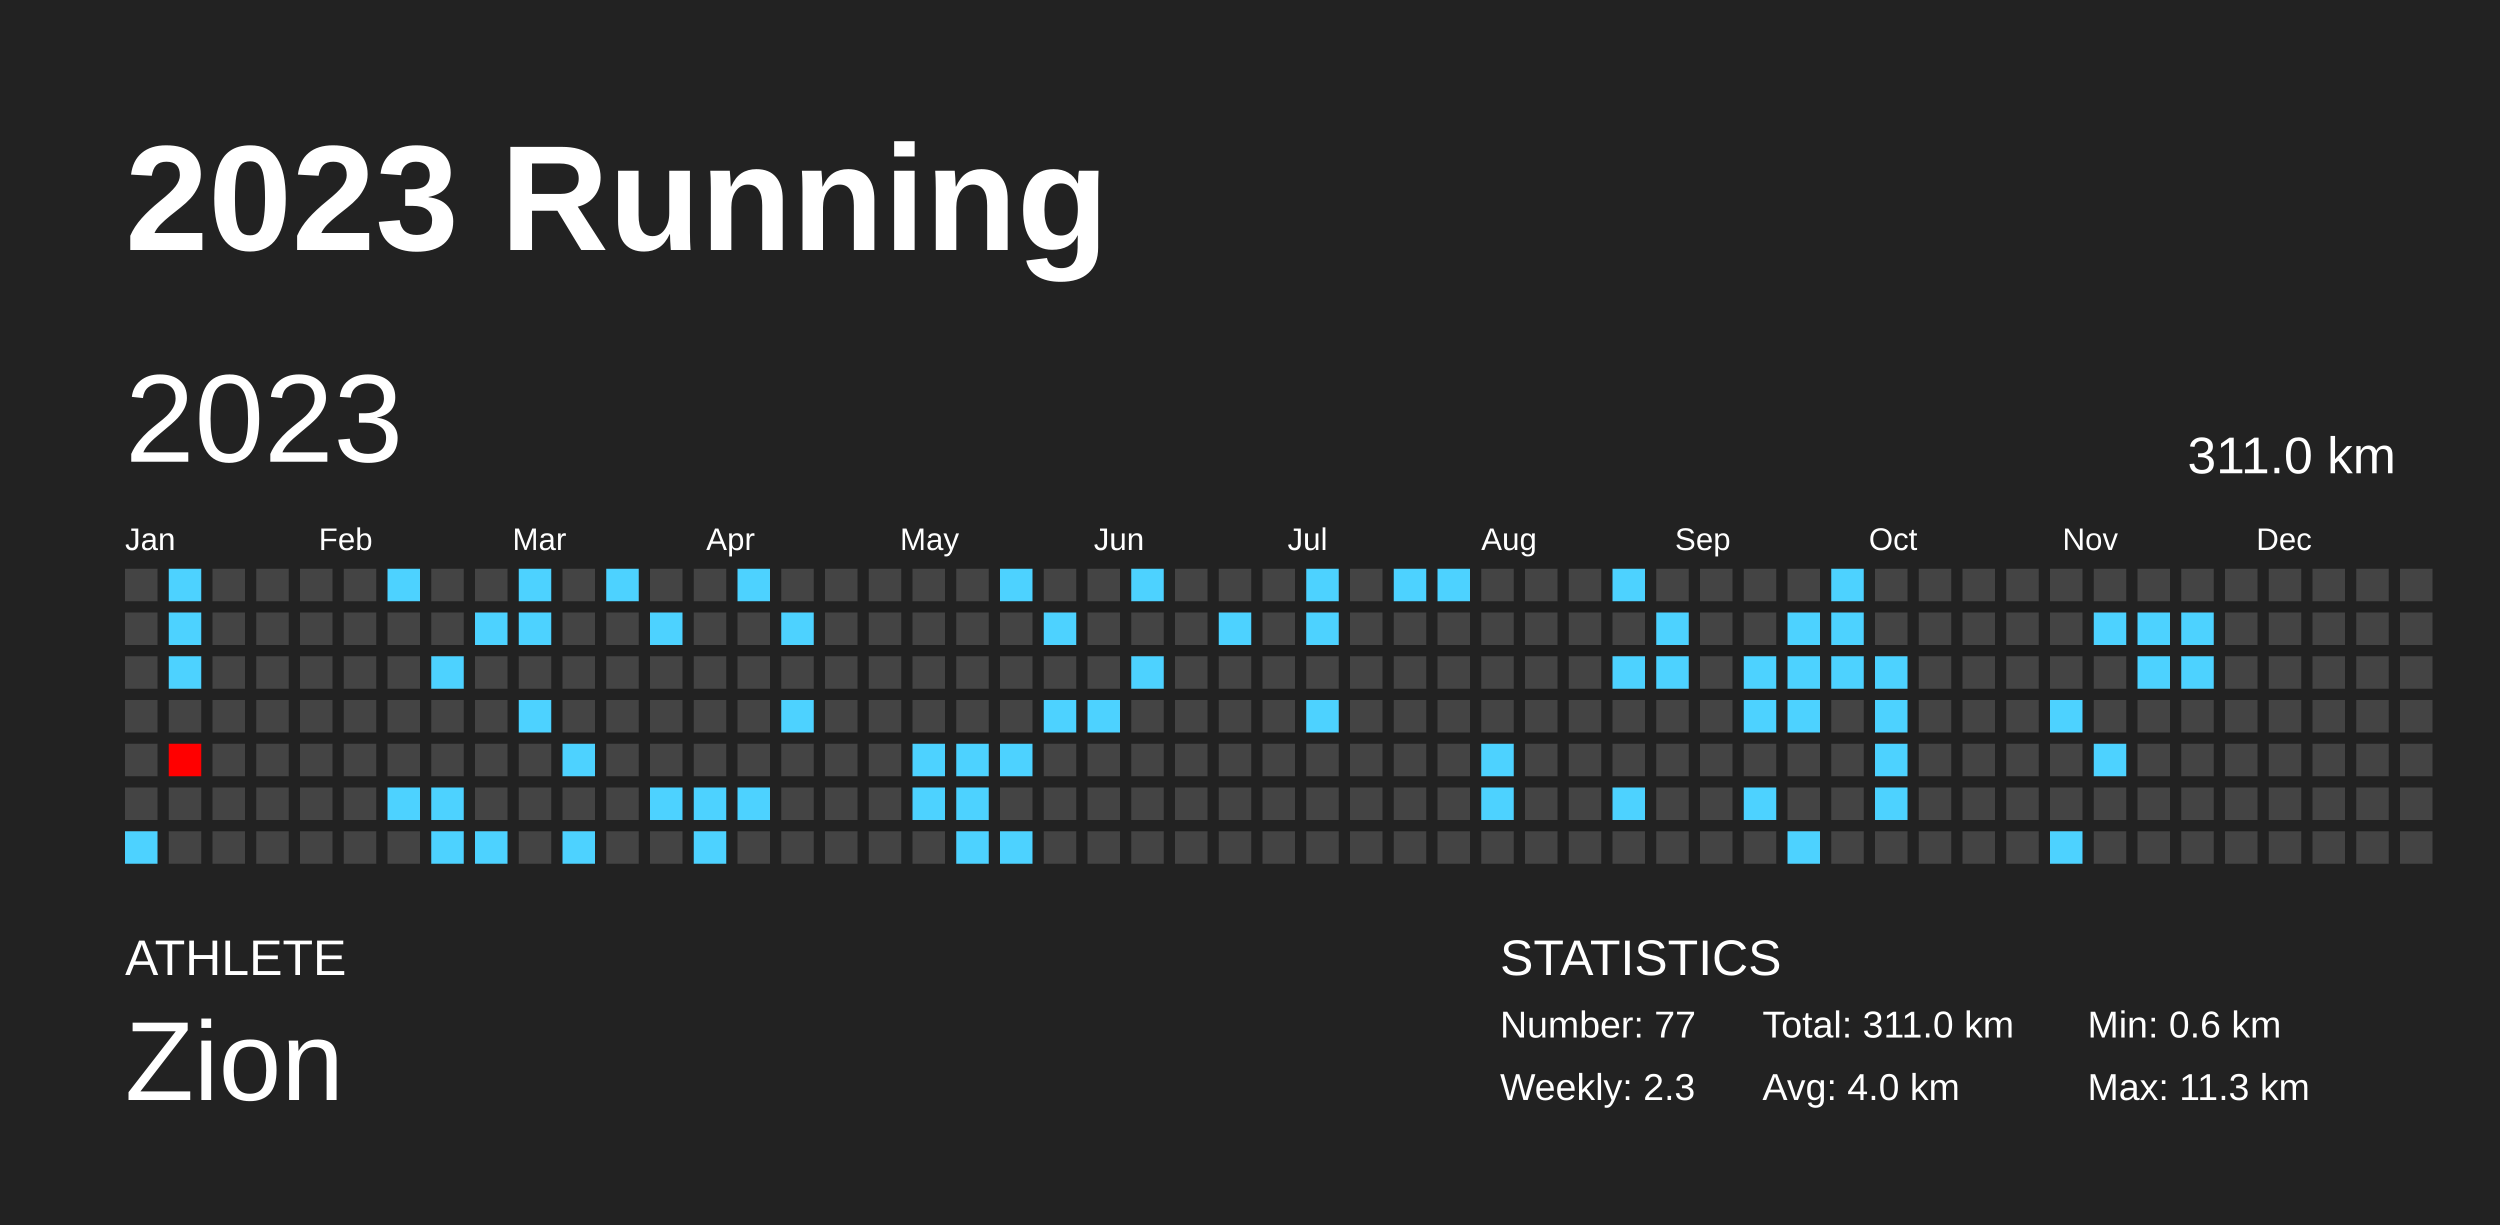
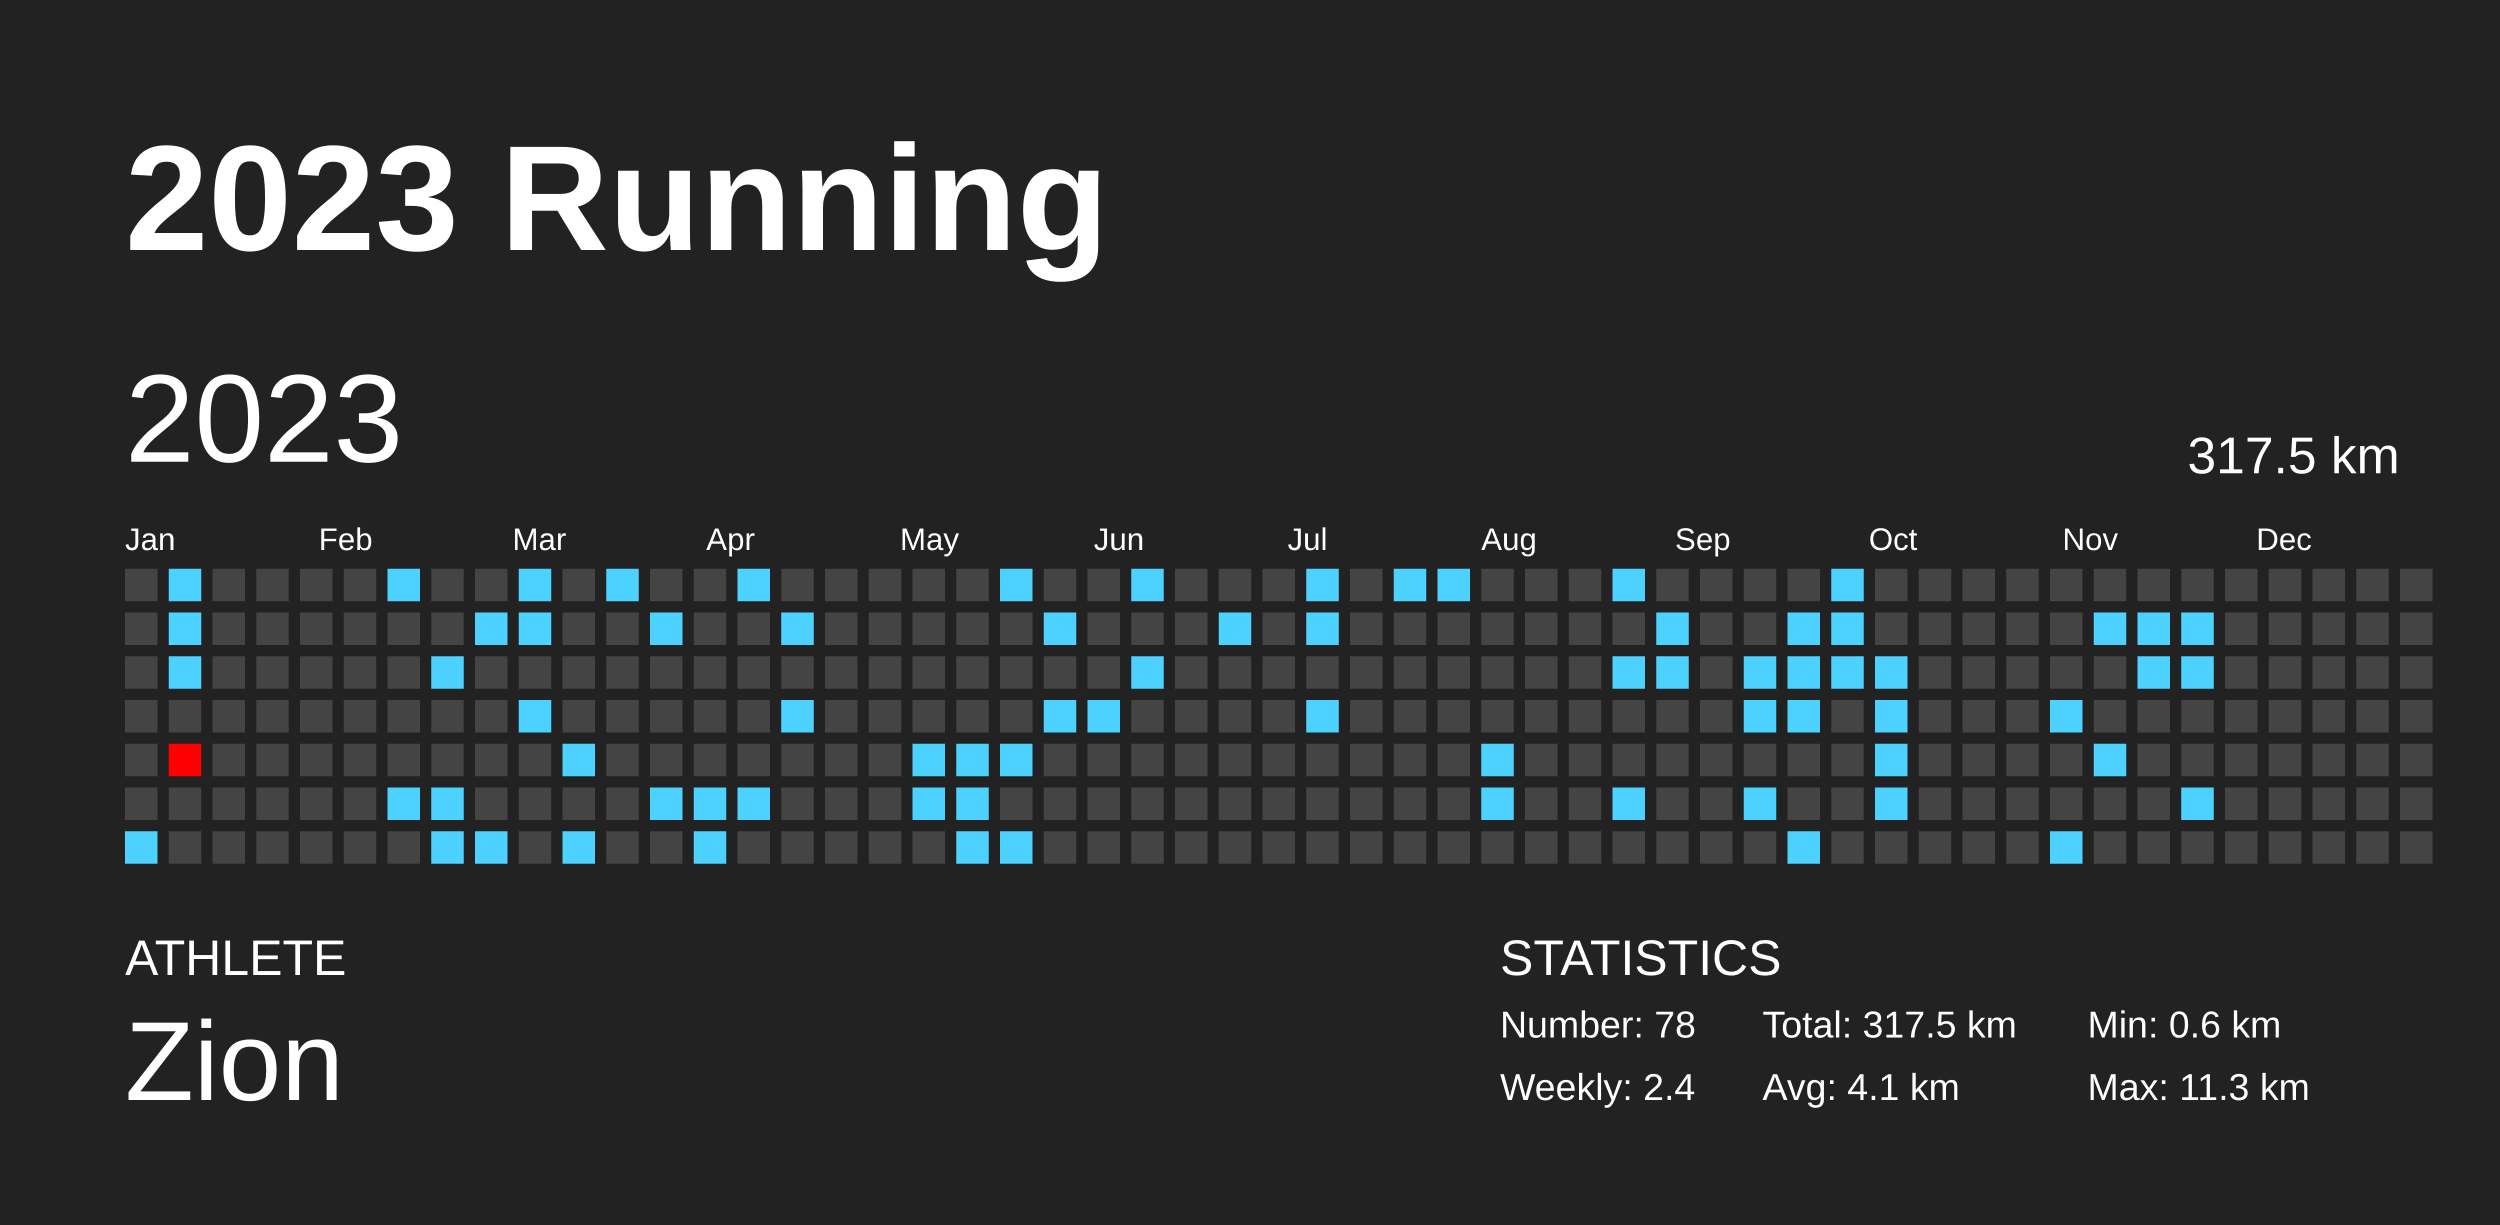
<svg xmlns="http://www.w3.org/2000/svg" baseProfile="full" height="98mm" version="1.1" viewBox="0,0,200,98" width="200mm">
  <defs />
  <rect fill="#222222" height="98" width="200" x="0" y="0" />
  <text fill="#FFFFFF" style="font-size:12px; font-family:Arial; font-weight:bold;" x="10" y="20">2023 Running</text>
  <text fill="#FFFFFF" style="font-size:4px; font-family:Arial" x="10" y="78">ATHLETE</text>
  <text fill="#FFFFFF" style="font-size:9px; font-family:Arial" x="10" y="88">Zion</text>
  <text fill="#FFFFFF" style="font-size:4px; font-family:Arial" x="120" y="78">STATISTICS</text>
-   <text fill="#FFFFFF" style="font-size:3px; font-family:Arial" x="120" y="83">Number: 77</text>
-   <text fill="#FFFFFF" style="font-size:3px; font-family:Arial" x="120" y="88">Weekly: 2.3</text>
-   <text fill="#FFFFFF" style="font-size:3px; font-family:Arial" x="141" y="83">Total: 311.0 km</text>
-   <text fill="#FFFFFF" style="font-size:3px; font-family:Arial" x="141" y="88">Avg: 4.0 km</text>
+   <text fill="#FFFFFF" style="font-size:3px; font-family:Arial" x="120" y="83">Number: 78</text>
+   <text fill="#FFFFFF" style="font-size:3px; font-family:Arial" x="120" y="88">Weekly: 2.4</text>
+   <text fill="#FFFFFF" style="font-size:3px; font-family:Arial" x="141" y="83">Total: 317.5 km</text>
+   <text fill="#FFFFFF" style="font-size:3px; font-family:Arial" x="141" y="88">Avg: 4.1 km</text>
  <text fill="#FFFFFF" style="font-size:3px; font-family:Arial" x="167" y="83">Min: 0.6 km</text>
  <text fill="#FFFFFF" style="font-size:3px; font-family:Arial" x="167" y="88">Max: 11.3 km</text>
  <text dominant-baseline="hanging" fill="#FFFFFF" style="font-size:10.0px; font-family:Arial;" x="10" y="30">2023</text>
-   <text dominant-baseline="hanging" fill="#FFFFFF" style="font-size:4.125px; font-family:Arial;" x="175" y="35">311.0 km</text>
+   <text dominant-baseline="hanging" fill="#FFFFFF" style="font-size:4.125px; font-family:Arial;" x="175" y="35">317.5 km</text>
  <text fill="#FFFFFF" style="font-size:2.5px; font-family:Arial" x="10.0" y="44">Jan</text>
  <text fill="#FFFFFF" style="font-size:2.5px; font-family:Arial" x="25.5" y="44">Feb</text>
  <text fill="#FFFFFF" style="font-size:2.5px; font-family:Arial" x="41.0" y="44">Mar</text>
  <text fill="#FFFFFF" style="font-size:2.5px; font-family:Arial" x="56.5" y="44">Apr</text>
  <text fill="#FFFFFF" style="font-size:2.5px; font-family:Arial" x="72.0" y="44">May</text>
  <text fill="#FFFFFF" style="font-size:2.5px; font-family:Arial" x="87.5" y="44">Jun</text>
  <text fill="#FFFFFF" style="font-size:2.5px; font-family:Arial" x="103.0" y="44">Jul</text>
  <text fill="#FFFFFF" style="font-size:2.5px; font-family:Arial" x="118.5" y="44">Aug</text>
  <text fill="#FFFFFF" style="font-size:2.5px; font-family:Arial" x="134.0" y="44">Sep</text>
  <text fill="#FFFFFF" style="font-size:2.5px; font-family:Arial" x="149.5" y="44">Oct</text>
  <text fill="#FFFFFF" style="font-size:2.5px; font-family:Arial" x="165.0" y="44">Nov</text>
  <text fill="#FFFFFF" style="font-size:2.5px; font-family:Arial" x="180.5" y="44">Dec</text>
  <rect fill="#444444" height="2.6" width="2.6" x="10.0" y="45.5" />
  <rect fill="#444444" height="2.6" width="2.6" x="10.0" y="49.0" />
  <rect fill="#444444" height="2.6" width="2.6" x="10.0" y="52.5" />
  <rect fill="#444444" height="2.6" width="2.6" x="10.0" y="56.0" />
  <rect fill="#444444" height="2.6" width="2.6" x="10.0" y="59.5" />
  <rect fill="#444444" height="2.6" width="2.6" x="10.0" y="63.0" />
  <rect fill="#4dd2ff" height="2.6" width="2.6" x="10.0" y="66.5" />
  <rect fill="#4dd2ff" height="2.6" width="2.6" x="13.5" y="45.5" />
  <rect fill="#4dd2ff" height="2.6" width="2.6" x="13.5" y="49.0" />
  <rect fill="#4dd2ff" height="2.6" width="2.6" x="13.5" y="52.5" />
  <rect fill="#444444" height="2.6" width="2.6" x="13.5" y="56.0" />
  <rect fill="#ff0000" height="2.6" width="2.6" x="13.5" y="59.5" />
  <rect fill="#444444" height="2.6" width="2.6" x="13.5" y="63.0" />
  <rect fill="#444444" height="2.6" width="2.6" x="13.5" y="66.5" />
  <rect fill="#444444" height="2.6" width="2.6" x="17.0" y="45.5" />
  <rect fill="#444444" height="2.6" width="2.6" x="17.0" y="49.0" />
  <rect fill="#444444" height="2.6" width="2.6" x="17.0" y="52.5" />
  <rect fill="#444444" height="2.6" width="2.6" x="17.0" y="56.0" />
  <rect fill="#444444" height="2.6" width="2.6" x="17.0" y="59.5" />
  <rect fill="#444444" height="2.6" width="2.6" x="17.0" y="63.0" />
  <rect fill="#444444" height="2.6" width="2.6" x="17.0" y="66.5" />
  <rect fill="#444444" height="2.6" width="2.6" x="20.5" y="45.5" />
  <rect fill="#444444" height="2.6" width="2.6" x="20.5" y="49.0" />
  <rect fill="#444444" height="2.6" width="2.6" x="20.5" y="52.5" />
  <rect fill="#444444" height="2.6" width="2.6" x="20.5" y="56.0" />
  <rect fill="#444444" height="2.6" width="2.6" x="20.5" y="59.5" />
  <rect fill="#444444" height="2.6" width="2.6" x="20.5" y="63.0" />
  <rect fill="#444444" height="2.6" width="2.6" x="20.5" y="66.5" />
  <rect fill="#444444" height="2.6" width="2.6" x="24.0" y="45.5" />
  <rect fill="#444444" height="2.6" width="2.6" x="24.0" y="49.0" />
  <rect fill="#444444" height="2.6" width="2.6" x="24.0" y="52.5" />
  <rect fill="#444444" height="2.6" width="2.6" x="24.0" y="56.0" />
  <rect fill="#444444" height="2.6" width="2.6" x="24.0" y="59.5" />
  <rect fill="#444444" height="2.6" width="2.6" x="24.0" y="63.0" />
  <rect fill="#444444" height="2.6" width="2.6" x="24.0" y="66.5" />
  <rect fill="#444444" height="2.6" width="2.6" x="27.5" y="45.5" />
  <rect fill="#444444" height="2.6" width="2.6" x="27.5" y="49.0" />
  <rect fill="#444444" height="2.6" width="2.6" x="27.5" y="52.5" />
  <rect fill="#444444" height="2.6" width="2.6" x="27.5" y="56.0" />
  <rect fill="#444444" height="2.6" width="2.6" x="27.5" y="59.5" />
  <rect fill="#444444" height="2.6" width="2.6" x="27.5" y="63.0" />
  <rect fill="#444444" height="2.6" width="2.6" x="27.5" y="66.5" />
  <rect fill="#4dd2ff" height="2.6" width="2.6" x="31.0" y="45.5" />
  <rect fill="#444444" height="2.6" width="2.6" x="31.0" y="49.0" />
  <rect fill="#444444" height="2.6" width="2.6" x="31.0" y="52.5" />
  <rect fill="#444444" height="2.6" width="2.6" x="31.0" y="56.0" />
  <rect fill="#444444" height="2.6" width="2.6" x="31.0" y="59.5" />
  <rect fill="#4dd2ff" height="2.6" width="2.6" x="31.0" y="63.0" />
  <rect fill="#444444" height="2.6" width="2.6" x="31.0" y="66.5" />
  <rect fill="#444444" height="2.6" width="2.6" x="34.5" y="45.5" />
  <rect fill="#444444" height="2.6" width="2.6" x="34.5" y="49.0" />
  <rect fill="#4dd2ff" height="2.6" width="2.6" x="34.5" y="52.5" />
  <rect fill="#444444" height="2.6" width="2.6" x="34.5" y="56.0" />
  <rect fill="#444444" height="2.6" width="2.6" x="34.5" y="59.5" />
  <rect fill="#4dd2ff" height="2.6" width="2.6" x="34.5" y="63.0" />
  <rect fill="#4dd2ff" height="2.6" width="2.6" x="34.5" y="66.5" />
  <rect fill="#444444" height="2.6" width="2.6" x="38.0" y="45.5" />
  <rect fill="#4dd2ff" height="2.6" width="2.6" x="38.0" y="49.0" />
  <rect fill="#444444" height="2.6" width="2.6" x="38.0" y="52.5" />
  <rect fill="#444444" height="2.6" width="2.6" x="38.0" y="56.0" />
  <rect fill="#444444" height="2.6" width="2.6" x="38.0" y="59.5" />
  <rect fill="#444444" height="2.6" width="2.6" x="38.0" y="63.0" />
  <rect fill="#4dd2ff" height="2.6" width="2.6" x="38.0" y="66.5" />
  <rect fill="#4dd2ff" height="2.6" width="2.6" x="41.5" y="45.5" />
  <rect fill="#4dd2ff" height="2.6" width="2.6" x="41.5" y="49.0" />
  <rect fill="#444444" height="2.6" width="2.6" x="41.5" y="52.5" />
  <rect fill="#4dd2ff" height="2.6" width="2.6" x="41.5" y="56.0" />
  <rect fill="#444444" height="2.6" width="2.6" x="41.5" y="59.5" />
  <rect fill="#444444" height="2.6" width="2.6" x="41.5" y="63.0" />
  <rect fill="#444444" height="2.6" width="2.6" x="41.5" y="66.5" />
  <rect fill="#444444" height="2.6" width="2.6" x="45.0" y="45.5" />
  <rect fill="#444444" height="2.6" width="2.6" x="45.0" y="49.0" />
  <rect fill="#444444" height="2.6" width="2.6" x="45.0" y="52.5" />
  <rect fill="#444444" height="2.6" width="2.6" x="45.0" y="56.0" />
  <rect fill="#4dd2ff" height="2.6" width="2.6" x="45.0" y="59.5" />
  <rect fill="#444444" height="2.6" width="2.6" x="45.0" y="63.0" />
  <rect fill="#4dd2ff" height="2.6" width="2.6" x="45.0" y="66.5" />
  <rect fill="#4dd2ff" height="2.6" width="2.6" x="48.5" y="45.5" />
  <rect fill="#444444" height="2.6" width="2.6" x="48.5" y="49.0" />
  <rect fill="#444444" height="2.6" width="2.6" x="48.5" y="52.5" />
  <rect fill="#444444" height="2.6" width="2.6" x="48.5" y="56.0" />
  <rect fill="#444444" height="2.6" width="2.6" x="48.5" y="59.5" />
  <rect fill="#444444" height="2.6" width="2.6" x="48.5" y="63.0" />
  <rect fill="#444444" height="2.6" width="2.6" x="48.5" y="66.5" />
  <rect fill="#444444" height="2.6" width="2.6" x="52.0" y="45.5" />
  <rect fill="#4dd2ff" height="2.6" width="2.6" x="52.0" y="49.0" />
  <rect fill="#444444" height="2.6" width="2.6" x="52.0" y="52.5" />
  <rect fill="#444444" height="2.6" width="2.6" x="52.0" y="56.0" />
  <rect fill="#444444" height="2.6" width="2.6" x="52.0" y="59.5" />
  <rect fill="#4dd2ff" height="2.6" width="2.6" x="52.0" y="63.0" />
  <rect fill="#444444" height="2.6" width="2.6" x="52.0" y="66.5" />
  <rect fill="#444444" height="2.6" width="2.6" x="55.5" y="45.5" />
  <rect fill="#444444" height="2.6" width="2.6" x="55.5" y="49.0" />
  <rect fill="#444444" height="2.6" width="2.6" x="55.5" y="52.5" />
  <rect fill="#444444" height="2.6" width="2.6" x="55.5" y="56.0" />
  <rect fill="#444444" height="2.6" width="2.6" x="55.5" y="59.5" />
  <rect fill="#4dd2ff" height="2.6" width="2.6" x="55.5" y="63.0" />
  <rect fill="#4dd2ff" height="2.6" width="2.6" x="55.5" y="66.5" />
  <rect fill="#4dd2ff" height="2.6" width="2.6" x="59.0" y="45.5" />
  <rect fill="#444444" height="2.6" width="2.6" x="59.0" y="49.0" />
  <rect fill="#444444" height="2.6" width="2.6" x="59.0" y="52.5" />
  <rect fill="#444444" height="2.6" width="2.6" x="59.0" y="56.0" />
  <rect fill="#444444" height="2.6" width="2.6" x="59.0" y="59.5" />
  <rect fill="#4dd2ff" height="2.6" width="2.6" x="59.0" y="63.0" />
  <rect fill="#444444" height="2.6" width="2.6" x="59.0" y="66.5" />
  <rect fill="#444444" height="2.6" width="2.6" x="62.5" y="45.5" />
  <rect fill="#4dd2ff" height="2.6" width="2.6" x="62.5" y="49.0" />
  <rect fill="#444444" height="2.6" width="2.6" x="62.5" y="52.5" />
  <rect fill="#4dd2ff" height="2.6" width="2.6" x="62.5" y="56.0" />
  <rect fill="#444444" height="2.6" width="2.6" x="62.5" y="59.5" />
  <rect fill="#444444" height="2.6" width="2.6" x="62.5" y="63.0" />
  <rect fill="#444444" height="2.6" width="2.6" x="62.5" y="66.5" />
  <rect fill="#444444" height="2.6" width="2.6" x="66.0" y="45.5" />
  <rect fill="#444444" height="2.6" width="2.6" x="66.0" y="49.0" />
  <rect fill="#444444" height="2.6" width="2.6" x="66.0" y="52.5" />
  <rect fill="#444444" height="2.6" width="2.6" x="66.0" y="56.0" />
  <rect fill="#444444" height="2.6" width="2.6" x="66.0" y="59.5" />
  <rect fill="#444444" height="2.6" width="2.6" x="66.0" y="63.0" />
  <rect fill="#444444" height="2.6" width="2.6" x="66.0" y="66.5" />
  <rect fill="#444444" height="2.6" width="2.6" x="69.5" y="45.5" />
  <rect fill="#444444" height="2.6" width="2.6" x="69.5" y="49.0" />
  <rect fill="#444444" height="2.6" width="2.6" x="69.5" y="52.5" />
  <rect fill="#444444" height="2.6" width="2.6" x="69.5" y="56.0" />
  <rect fill="#444444" height="2.6" width="2.6" x="69.5" y="59.5" />
  <rect fill="#444444" height="2.6" width="2.6" x="69.5" y="63.0" />
  <rect fill="#444444" height="2.6" width="2.6" x="69.5" y="66.5" />
  <rect fill="#444444" height="2.6" width="2.6" x="73.0" y="45.5" />
  <rect fill="#444444" height="2.6" width="2.6" x="73.0" y="49.0" />
  <rect fill="#444444" height="2.6" width="2.6" x="73.0" y="52.5" />
  <rect fill="#444444" height="2.6" width="2.6" x="73.0" y="56.0" />
  <rect fill="#4dd2ff" height="2.6" width="2.6" x="73.0" y="59.5" />
  <rect fill="#4dd2ff" height="2.6" width="2.6" x="73.0" y="63.0" />
  <rect fill="#444444" height="2.6" width="2.6" x="73.0" y="66.5" />
  <rect fill="#444444" height="2.6" width="2.6" x="76.5" y="45.5" />
  <rect fill="#444444" height="2.6" width="2.6" x="76.5" y="49.0" />
  <rect fill="#444444" height="2.6" width="2.6" x="76.5" y="52.5" />
  <rect fill="#444444" height="2.6" width="2.6" x="76.5" y="56.0" />
  <rect fill="#4dd2ff" height="2.6" width="2.6" x="76.5" y="59.5" />
  <rect fill="#4dd2ff" height="2.6" width="2.6" x="76.5" y="63.0" />
  <rect fill="#4dd2ff" height="2.6" width="2.6" x="76.5" y="66.5" />
  <rect fill="#4dd2ff" height="2.6" width="2.6" x="80.0" y="45.5" />
  <rect fill="#444444" height="2.6" width="2.6" x="80.0" y="49.0" />
  <rect fill="#444444" height="2.6" width="2.6" x="80.0" y="52.5" />
  <rect fill="#444444" height="2.6" width="2.6" x="80.0" y="56.0" />
  <rect fill="#4dd2ff" height="2.6" width="2.6" x="80.0" y="59.5" />
  <rect fill="#444444" height="2.6" width="2.6" x="80.0" y="63.0" />
  <rect fill="#4dd2ff" height="2.6" width="2.6" x="80.0" y="66.5" />
  <rect fill="#444444" height="2.6" width="2.6" x="83.5" y="45.5" />
  <rect fill="#4dd2ff" height="2.6" width="2.6" x="83.5" y="49.0" />
  <rect fill="#444444" height="2.6" width="2.6" x="83.5" y="52.5" />
  <rect fill="#4dd2ff" height="2.6" width="2.6" x="83.5" y="56.0" />
  <rect fill="#444444" height="2.6" width="2.6" x="83.5" y="59.5" />
  <rect fill="#444444" height="2.6" width="2.6" x="83.5" y="63.0" />
  <rect fill="#444444" height="2.6" width="2.6" x="83.5" y="66.5" />
  <rect fill="#444444" height="2.6" width="2.6" x="87.0" y="45.5" />
  <rect fill="#444444" height="2.6" width="2.6" x="87.0" y="49.0" />
  <rect fill="#444444" height="2.6" width="2.6" x="87.0" y="52.5" />
  <rect fill="#4dd2ff" height="2.6" width="2.6" x="87.0" y="56.0" />
  <rect fill="#444444" height="2.6" width="2.6" x="87.0" y="59.5" />
  <rect fill="#444444" height="2.6" width="2.6" x="87.0" y="63.0" />
  <rect fill="#444444" height="2.6" width="2.6" x="87.0" y="66.5" />
  <rect fill="#4dd2ff" height="2.6" width="2.6" x="90.5" y="45.5" />
  <rect fill="#444444" height="2.6" width="2.6" x="90.5" y="49.0" />
  <rect fill="#4dd2ff" height="2.6" width="2.6" x="90.5" y="52.5" />
  <rect fill="#444444" height="2.6" width="2.6" x="90.5" y="56.0" />
  <rect fill="#444444" height="2.6" width="2.6" x="90.5" y="59.5" />
  <rect fill="#444444" height="2.6" width="2.6" x="90.5" y="63.0" />
  <rect fill="#444444" height="2.6" width="2.6" x="90.5" y="66.5" />
  <rect fill="#444444" height="2.6" width="2.6" x="94.0" y="45.5" />
  <rect fill="#444444" height="2.6" width="2.6" x="94.0" y="49.0" />
  <rect fill="#444444" height="2.6" width="2.6" x="94.0" y="52.5" />
  <rect fill="#444444" height="2.6" width="2.6" x="94.0" y="56.0" />
  <rect fill="#444444" height="2.6" width="2.6" x="94.0" y="59.5" />
  <rect fill="#444444" height="2.6" width="2.6" x="94.0" y="63.0" />
  <rect fill="#444444" height="2.6" width="2.6" x="94.0" y="66.5" />
  <rect fill="#444444" height="2.6" width="2.6" x="97.5" y="45.5" />
  <rect fill="#4dd2ff" height="2.6" width="2.6" x="97.5" y="49.0" />
  <rect fill="#444444" height="2.6" width="2.6" x="97.5" y="52.5" />
  <rect fill="#444444" height="2.6" width="2.6" x="97.5" y="56.0" />
  <rect fill="#444444" height="2.6" width="2.6" x="97.5" y="59.5" />
  <rect fill="#444444" height="2.6" width="2.6" x="97.5" y="63.0" />
  <rect fill="#444444" height="2.6" width="2.6" x="97.5" y="66.5" />
  <rect fill="#444444" height="2.6" width="2.6" x="101.0" y="45.5" />
  <rect fill="#444444" height="2.6" width="2.6" x="101.0" y="49.0" />
  <rect fill="#444444" height="2.6" width="2.6" x="101.0" y="52.5" />
  <rect fill="#444444" height="2.6" width="2.6" x="101.0" y="56.0" />
  <rect fill="#444444" height="2.6" width="2.6" x="101.0" y="59.5" />
  <rect fill="#444444" height="2.6" width="2.6" x="101.0" y="63.0" />
  <rect fill="#444444" height="2.6" width="2.6" x="101.0" y="66.5" />
  <rect fill="#4dd2ff" height="2.6" width="2.6" x="104.5" y="45.5" />
  <rect fill="#4dd2ff" height="2.6" width="2.6" x="104.5" y="49.0" />
  <rect fill="#444444" height="2.6" width="2.6" x="104.5" y="52.5" />
  <rect fill="#4dd2ff" height="2.6" width="2.6" x="104.5" y="56.0" />
  <rect fill="#444444" height="2.6" width="2.6" x="104.5" y="59.5" />
  <rect fill="#444444" height="2.6" width="2.6" x="104.5" y="63.0" />
  <rect fill="#444444" height="2.6" width="2.6" x="104.5" y="66.5" />
  <rect fill="#444444" height="2.6" width="2.6" x="108.0" y="45.5" />
  <rect fill="#444444" height="2.6" width="2.6" x="108.0" y="49.0" />
  <rect fill="#444444" height="2.6" width="2.6" x="108.0" y="52.5" />
  <rect fill="#444444" height="2.6" width="2.6" x="108.0" y="56.0" />
  <rect fill="#444444" height="2.6" width="2.6" x="108.0" y="59.5" />
  <rect fill="#444444" height="2.6" width="2.6" x="108.0" y="63.0" />
  <rect fill="#444444" height="2.6" width="2.6" x="108.0" y="66.5" />
  <rect fill="#4dd2ff" height="2.6" width="2.6" x="111.5" y="45.5" />
  <rect fill="#444444" height="2.6" width="2.6" x="111.5" y="49.0" />
  <rect fill="#444444" height="2.6" width="2.6" x="111.5" y="52.5" />
  <rect fill="#444444" height="2.6" width="2.6" x="111.5" y="56.0" />
  <rect fill="#444444" height="2.6" width="2.6" x="111.5" y="59.5" />
  <rect fill="#444444" height="2.6" width="2.6" x="111.5" y="63.0" />
  <rect fill="#444444" height="2.6" width="2.6" x="111.5" y="66.5" />
  <rect fill="#4dd2ff" height="2.6" width="2.6" x="115.0" y="45.5" />
  <rect fill="#444444" height="2.6" width="2.6" x="115.0" y="49.0" />
  <rect fill="#444444" height="2.6" width="2.6" x="115.0" y="52.5" />
  <rect fill="#444444" height="2.6" width="2.6" x="115.0" y="56.0" />
  <rect fill="#444444" height="2.6" width="2.6" x="115.0" y="59.5" />
  <rect fill="#444444" height="2.6" width="2.6" x="115.0" y="63.0" />
  <rect fill="#444444" height="2.6" width="2.6" x="115.0" y="66.5" />
  <rect fill="#444444" height="2.6" width="2.6" x="118.5" y="45.5" />
  <rect fill="#444444" height="2.6" width="2.6" x="118.5" y="49.0" />
  <rect fill="#444444" height="2.6" width="2.6" x="118.5" y="52.5" />
  <rect fill="#444444" height="2.6" width="2.6" x="118.5" y="56.0" />
  <rect fill="#4dd2ff" height="2.6" width="2.6" x="118.5" y="59.5" />
  <rect fill="#4dd2ff" height="2.6" width="2.6" x="118.5" y="63.0" />
  <rect fill="#444444" height="2.6" width="2.6" x="118.5" y="66.5" />
  <rect fill="#444444" height="2.6" width="2.6" x="122.0" y="45.5" />
  <rect fill="#444444" height="2.6" width="2.6" x="122.0" y="49.0" />
  <rect fill="#444444" height="2.6" width="2.6" x="122.0" y="52.5" />
  <rect fill="#444444" height="2.6" width="2.6" x="122.0" y="56.0" />
  <rect fill="#444444" height="2.6" width="2.6" x="122.0" y="59.5" />
  <rect fill="#444444" height="2.6" width="2.6" x="122.0" y="63.0" />
  <rect fill="#444444" height="2.6" width="2.6" x="122.0" y="66.5" />
  <rect fill="#444444" height="2.6" width="2.6" x="125.5" y="45.5" />
  <rect fill="#444444" height="2.6" width="2.6" x="125.5" y="49.0" />
  <rect fill="#444444" height="2.6" width="2.6" x="125.5" y="52.5" />
  <rect fill="#444444" height="2.6" width="2.6" x="125.5" y="56.0" />
  <rect fill="#444444" height="2.6" width="2.6" x="125.5" y="59.5" />
  <rect fill="#444444" height="2.6" width="2.6" x="125.5" y="63.0" />
  <rect fill="#444444" height="2.6" width="2.6" x="125.5" y="66.5" />
  <rect fill="#4dd2ff" height="2.6" width="2.6" x="129.0" y="45.5" />
  <rect fill="#444444" height="2.6" width="2.6" x="129.0" y="49.0" />
  <rect fill="#4dd2ff" height="2.6" width="2.6" x="129.0" y="52.5" />
  <rect fill="#444444" height="2.6" width="2.6" x="129.0" y="56.0" />
  <rect fill="#444444" height="2.6" width="2.6" x="129.0" y="59.5" />
  <rect fill="#4dd2ff" height="2.6" width="2.6" x="129.0" y="63.0" />
  <rect fill="#444444" height="2.6" width="2.6" x="129.0" y="66.5" />
  <rect fill="#444444" height="2.6" width="2.6" x="132.5" y="45.5" />
  <rect fill="#4dd2ff" height="2.6" width="2.6" x="132.5" y="49.0" />
  <rect fill="#4dd2ff" height="2.6" width="2.6" x="132.5" y="52.5" />
  <rect fill="#444444" height="2.6" width="2.6" x="132.5" y="56.0" />
  <rect fill="#444444" height="2.6" width="2.6" x="132.5" y="59.5" />
  <rect fill="#444444" height="2.6" width="2.6" x="132.5" y="63.0" />
  <rect fill="#444444" height="2.6" width="2.6" x="132.5" y="66.5" />
  <rect fill="#444444" height="2.6" width="2.6" x="136.0" y="45.5" />
  <rect fill="#444444" height="2.6" width="2.6" x="136.0" y="49.0" />
  <rect fill="#444444" height="2.6" width="2.6" x="136.0" y="52.5" />
  <rect fill="#444444" height="2.6" width="2.6" x="136.0" y="56.0" />
  <rect fill="#444444" height="2.6" width="2.6" x="136.0" y="59.5" />
  <rect fill="#444444" height="2.6" width="2.6" x="136.0" y="63.0" />
  <rect fill="#444444" height="2.6" width="2.6" x="136.0" y="66.5" />
  <rect fill="#444444" height="2.6" width="2.6" x="139.5" y="45.5" />
  <rect fill="#444444" height="2.6" width="2.6" x="139.5" y="49.0" />
  <rect fill="#4dd2ff" height="2.6" width="2.6" x="139.5" y="52.5" />
  <rect fill="#4dd2ff" height="2.6" width="2.6" x="139.5" y="56.0" />
  <rect fill="#444444" height="2.6" width="2.6" x="139.5" y="59.5" />
  <rect fill="#4dd2ff" height="2.6" width="2.6" x="139.5" y="63.0" />
  <rect fill="#444444" height="2.6" width="2.6" x="139.5" y="66.5" />
  <rect fill="#444444" height="2.6" width="2.6" x="143.0" y="45.5" />
  <rect fill="#4dd2ff" height="2.6" width="2.6" x="143.0" y="49.0" />
  <rect fill="#4dd2ff" height="2.6" width="2.6" x="143.0" y="52.5" />
  <rect fill="#4dd2ff" height="2.6" width="2.6" x="143.0" y="56.0" />
  <rect fill="#444444" height="2.6" width="2.6" x="143.0" y="59.5" />
  <rect fill="#444444" height="2.6" width="2.6" x="143.0" y="63.0" />
  <rect fill="#4dd2ff" height="2.6" width="2.6" x="143.0" y="66.5" />
  <rect fill="#4dd2ff" height="2.6" width="2.6" x="146.5" y="45.5" />
  <rect fill="#4dd2ff" height="2.6" width="2.6" x="146.5" y="49.0" />
  <rect fill="#4dd2ff" height="2.6" width="2.6" x="146.5" y="52.5" />
  <rect fill="#444444" height="2.6" width="2.6" x="146.5" y="56.0" />
  <rect fill="#444444" height="2.6" width="2.6" x="146.5" y="59.5" />
  <rect fill="#444444" height="2.6" width="2.6" x="146.5" y="63.0" />
  <rect fill="#444444" height="2.6" width="2.6" x="146.5" y="66.5" />
  <rect fill="#444444" height="2.6" width="2.6" x="150.0" y="45.5" />
  <rect fill="#444444" height="2.6" width="2.6" x="150.0" y="49.0" />
  <rect fill="#4dd2ff" height="2.6" width="2.6" x="150.0" y="52.5" />
  <rect fill="#4dd2ff" height="2.6" width="2.6" x="150.0" y="56.0" />
  <rect fill="#4dd2ff" height="2.6" width="2.6" x="150.0" y="59.5" />
  <rect fill="#4dd2ff" height="2.6" width="2.6" x="150.0" y="63.0" />
  <rect fill="#444444" height="2.6" width="2.6" x="150.0" y="66.5" />
  <rect fill="#444444" height="2.6" width="2.6" x="153.5" y="45.5" />
  <rect fill="#444444" height="2.6" width="2.6" x="153.5" y="49.0" />
  <rect fill="#444444" height="2.6" width="2.6" x="153.5" y="52.5" />
  <rect fill="#444444" height="2.6" width="2.6" x="153.5" y="56.0" />
  <rect fill="#444444" height="2.6" width="2.6" x="153.5" y="59.5" />
  <rect fill="#444444" height="2.6" width="2.6" x="153.5" y="63.0" />
  <rect fill="#444444" height="2.6" width="2.6" x="153.5" y="66.5" />
  <rect fill="#444444" height="2.6" width="2.6" x="157.0" y="45.5" />
  <rect fill="#444444" height="2.6" width="2.6" x="157.0" y="49.0" />
  <rect fill="#444444" height="2.6" width="2.6" x="157.0" y="52.5" />
  <rect fill="#444444" height="2.6" width="2.6" x="157.0" y="56.0" />
  <rect fill="#444444" height="2.6" width="2.6" x="157.0" y="59.5" />
  <rect fill="#444444" height="2.6" width="2.6" x="157.0" y="63.0" />
  <rect fill="#444444" height="2.6" width="2.6" x="157.0" y="66.5" />
  <rect fill="#444444" height="2.6" width="2.6" x="160.5" y="45.5" />
  <rect fill="#444444" height="2.6" width="2.6" x="160.5" y="49.0" />
  <rect fill="#444444" height="2.6" width="2.6" x="160.5" y="52.5" />
  <rect fill="#444444" height="2.6" width="2.6" x="160.5" y="56.0" />
  <rect fill="#444444" height="2.6" width="2.6" x="160.5" y="59.5" />
  <rect fill="#444444" height="2.6" width="2.6" x="160.5" y="63.0" />
  <rect fill="#444444" height="2.6" width="2.6" x="160.5" y="66.5" />
  <rect fill="#444444" height="2.6" width="2.6" x="164.0" y="45.5" />
  <rect fill="#444444" height="2.6" width="2.6" x="164.0" y="49.0" />
  <rect fill="#444444" height="2.6" width="2.6" x="164.0" y="52.5" />
  <rect fill="#4dd2ff" height="2.6" width="2.6" x="164.0" y="56.0" />
  <rect fill="#444444" height="2.6" width="2.6" x="164.0" y="59.5" />
  <rect fill="#444444" height="2.6" width="2.6" x="164.0" y="63.0" />
  <rect fill="#4dd2ff" height="2.6" width="2.6" x="164.0" y="66.5" />
  <rect fill="#444444" height="2.6" width="2.6" x="167.5" y="45.5" />
  <rect fill="#4dd2ff" height="2.6" width="2.6" x="167.5" y="49.0" />
  <rect fill="#444444" height="2.6" width="2.6" x="167.5" y="52.5" />
  <rect fill="#444444" height="2.6" width="2.6" x="167.5" y="56.0" />
  <rect fill="#4dd2ff" height="2.6" width="2.6" x="167.5" y="59.5" />
  <rect fill="#444444" height="2.6" width="2.6" x="167.5" y="63.0" />
  <rect fill="#444444" height="2.6" width="2.6" x="167.5" y="66.5" />
  <rect fill="#444444" height="2.6" width="2.6" x="171.0" y="45.5" />
  <rect fill="#4dd2ff" height="2.6" width="2.6" x="171.0" y="49.0" />
  <rect fill="#4dd2ff" height="2.6" width="2.6" x="171.0" y="52.5" />
  <rect fill="#444444" height="2.6" width="2.6" x="171.0" y="56.0" />
  <rect fill="#444444" height="2.6" width="2.6" x="171.0" y="59.5" />
  <rect fill="#444444" height="2.6" width="2.6" x="171.0" y="63.0" />
  <rect fill="#444444" height="2.6" width="2.6" x="171.0" y="66.5" />
  <rect fill="#444444" height="2.6" width="2.6" x="174.5" y="45.5" />
  <rect fill="#4dd2ff" height="2.6" width="2.6" x="174.5" y="49.0" />
  <rect fill="#4dd2ff" height="2.6" width="2.6" x="174.5" y="52.5" />
  <rect fill="#444444" height="2.6" width="2.6" x="174.5" y="56.0" />
  <rect fill="#444444" height="2.6" width="2.6" x="174.5" y="59.5" />
-   <rect fill="#444444" height="2.6" width="2.6" x="174.5" y="63.0" />
+   <rect fill="#4dd2ff" height="2.6" width="2.6" x="174.5" y="63.0" />
  <rect fill="#444444" height="2.6" width="2.6" x="174.5" y="66.5" />
  <rect fill="#444444" height="2.6" width="2.6" x="178.0" y="45.5" />
  <rect fill="#444444" height="2.6" width="2.6" x="178.0" y="49.0" />
  <rect fill="#444444" height="2.6" width="2.6" x="178.0" y="52.5" />
  <rect fill="#444444" height="2.6" width="2.6" x="178.0" y="56.0" />
  <rect fill="#444444" height="2.6" width="2.6" x="178.0" y="59.5" />
  <rect fill="#444444" height="2.6" width="2.6" x="178.0" y="63.0" />
  <rect fill="#444444" height="2.6" width="2.6" x="178.0" y="66.5" />
  <rect fill="#444444" height="2.6" width="2.6" x="181.5" y="45.5" />
  <rect fill="#444444" height="2.6" width="2.6" x="181.5" y="49.0" />
  <rect fill="#444444" height="2.6" width="2.6" x="181.5" y="52.5" />
  <rect fill="#444444" height="2.6" width="2.6" x="181.5" y="56.0" />
  <rect fill="#444444" height="2.6" width="2.6" x="181.5" y="59.5" />
  <rect fill="#444444" height="2.6" width="2.6" x="181.5" y="63.0" />
  <rect fill="#444444" height="2.6" width="2.6" x="181.5" y="66.5" />
  <rect fill="#444444" height="2.6" width="2.6" x="185.0" y="45.5" />
  <rect fill="#444444" height="2.6" width="2.6" x="185.0" y="49.0" />
  <rect fill="#444444" height="2.6" width="2.6" x="185.0" y="52.5" />
  <rect fill="#444444" height="2.6" width="2.6" x="185.0" y="56.0" />
  <rect fill="#444444" height="2.6" width="2.6" x="185.0" y="59.5" />
  <rect fill="#444444" height="2.6" width="2.6" x="185.0" y="63.0" />
  <rect fill="#444444" height="2.6" width="2.6" x="185.0" y="66.5" />
  <rect fill="#444444" height="2.6" width="2.6" x="188.5" y="45.5" />
  <rect fill="#444444" height="2.6" width="2.6" x="188.5" y="49.0" />
  <rect fill="#444444" height="2.6" width="2.6" x="188.5" y="52.5" />
  <rect fill="#444444" height="2.6" width="2.6" x="188.5" y="56.0" />
  <rect fill="#444444" height="2.6" width="2.6" x="188.5" y="59.5" />
  <rect fill="#444444" height="2.6" width="2.6" x="188.5" y="63.0" />
  <rect fill="#444444" height="2.6" width="2.6" x="188.5" y="66.5" />
  <rect fill="#444444" height="2.6" width="2.6" x="192.0" y="45.5" />
  <rect fill="#444444" height="2.6" width="2.6" x="192.0" y="49.0" />
  <rect fill="#444444" height="2.6" width="2.6" x="192.0" y="52.5" />
  <rect fill="#444444" height="2.6" width="2.6" x="192.0" y="56.0" />
  <rect fill="#444444" height="2.6" width="2.6" x="192.0" y="59.5" />
  <rect fill="#444444" height="2.6" width="2.6" x="192.0" y="63.0" />
  <rect fill="#444444" height="2.6" width="2.6" x="192.0" y="66.5" />
</svg>
